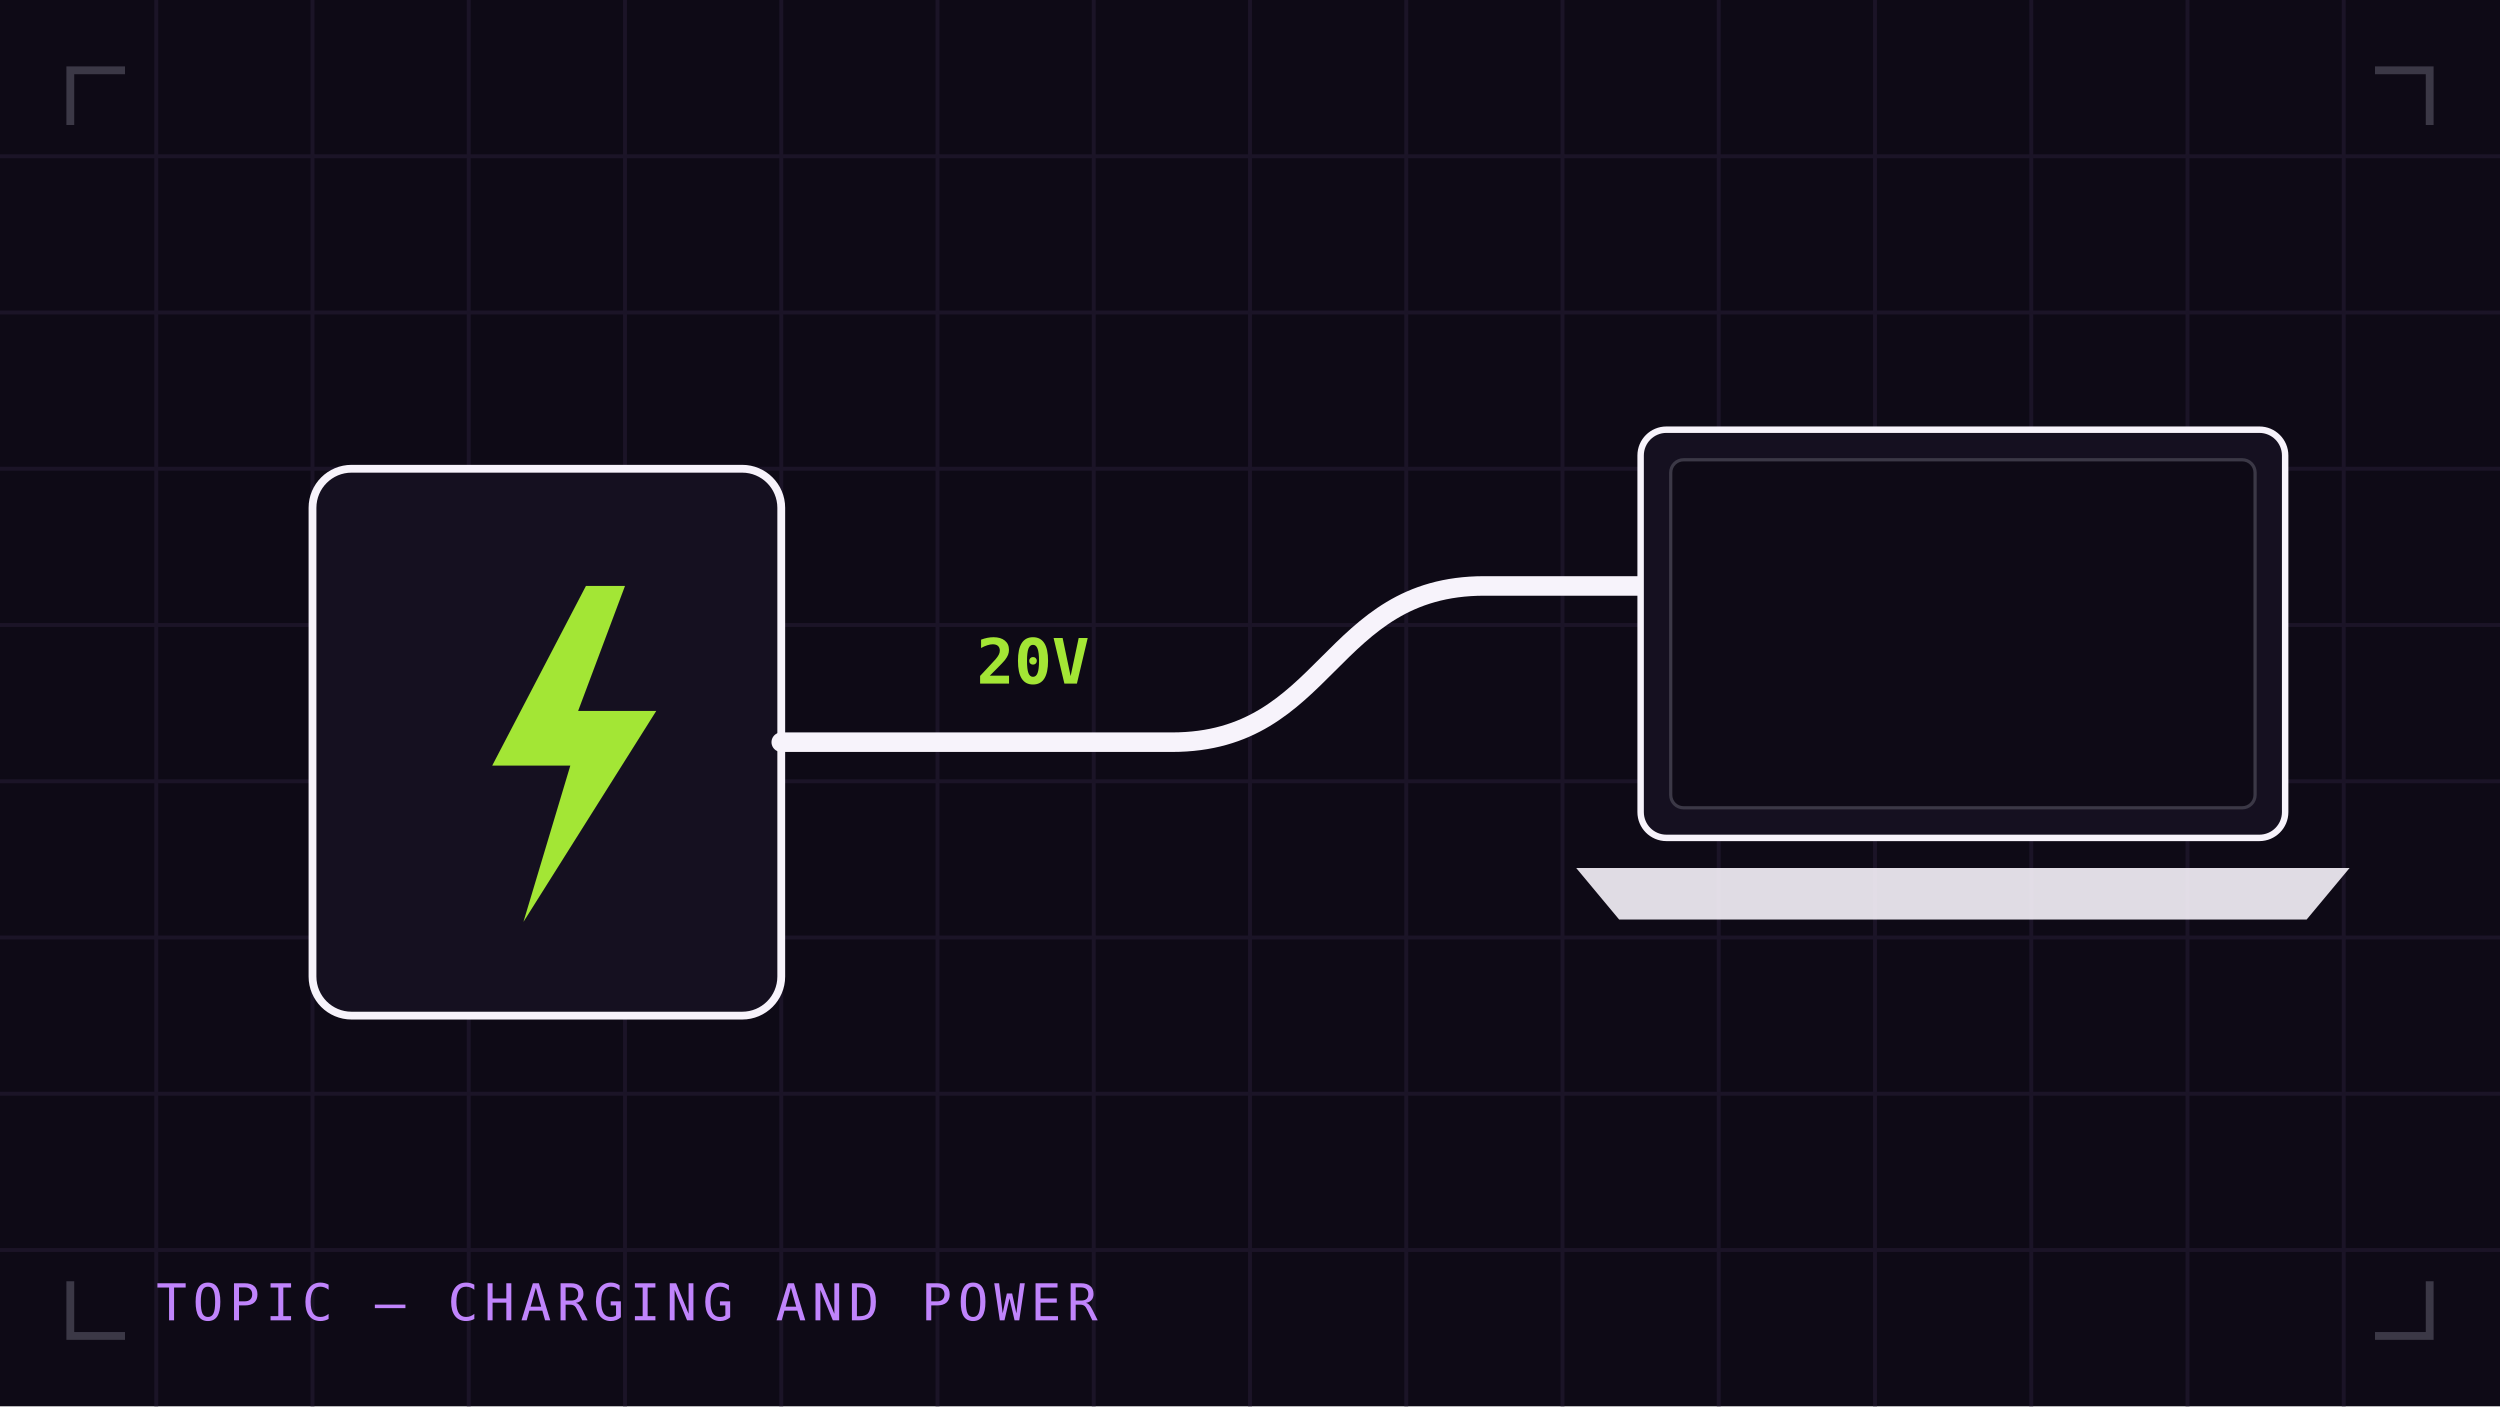
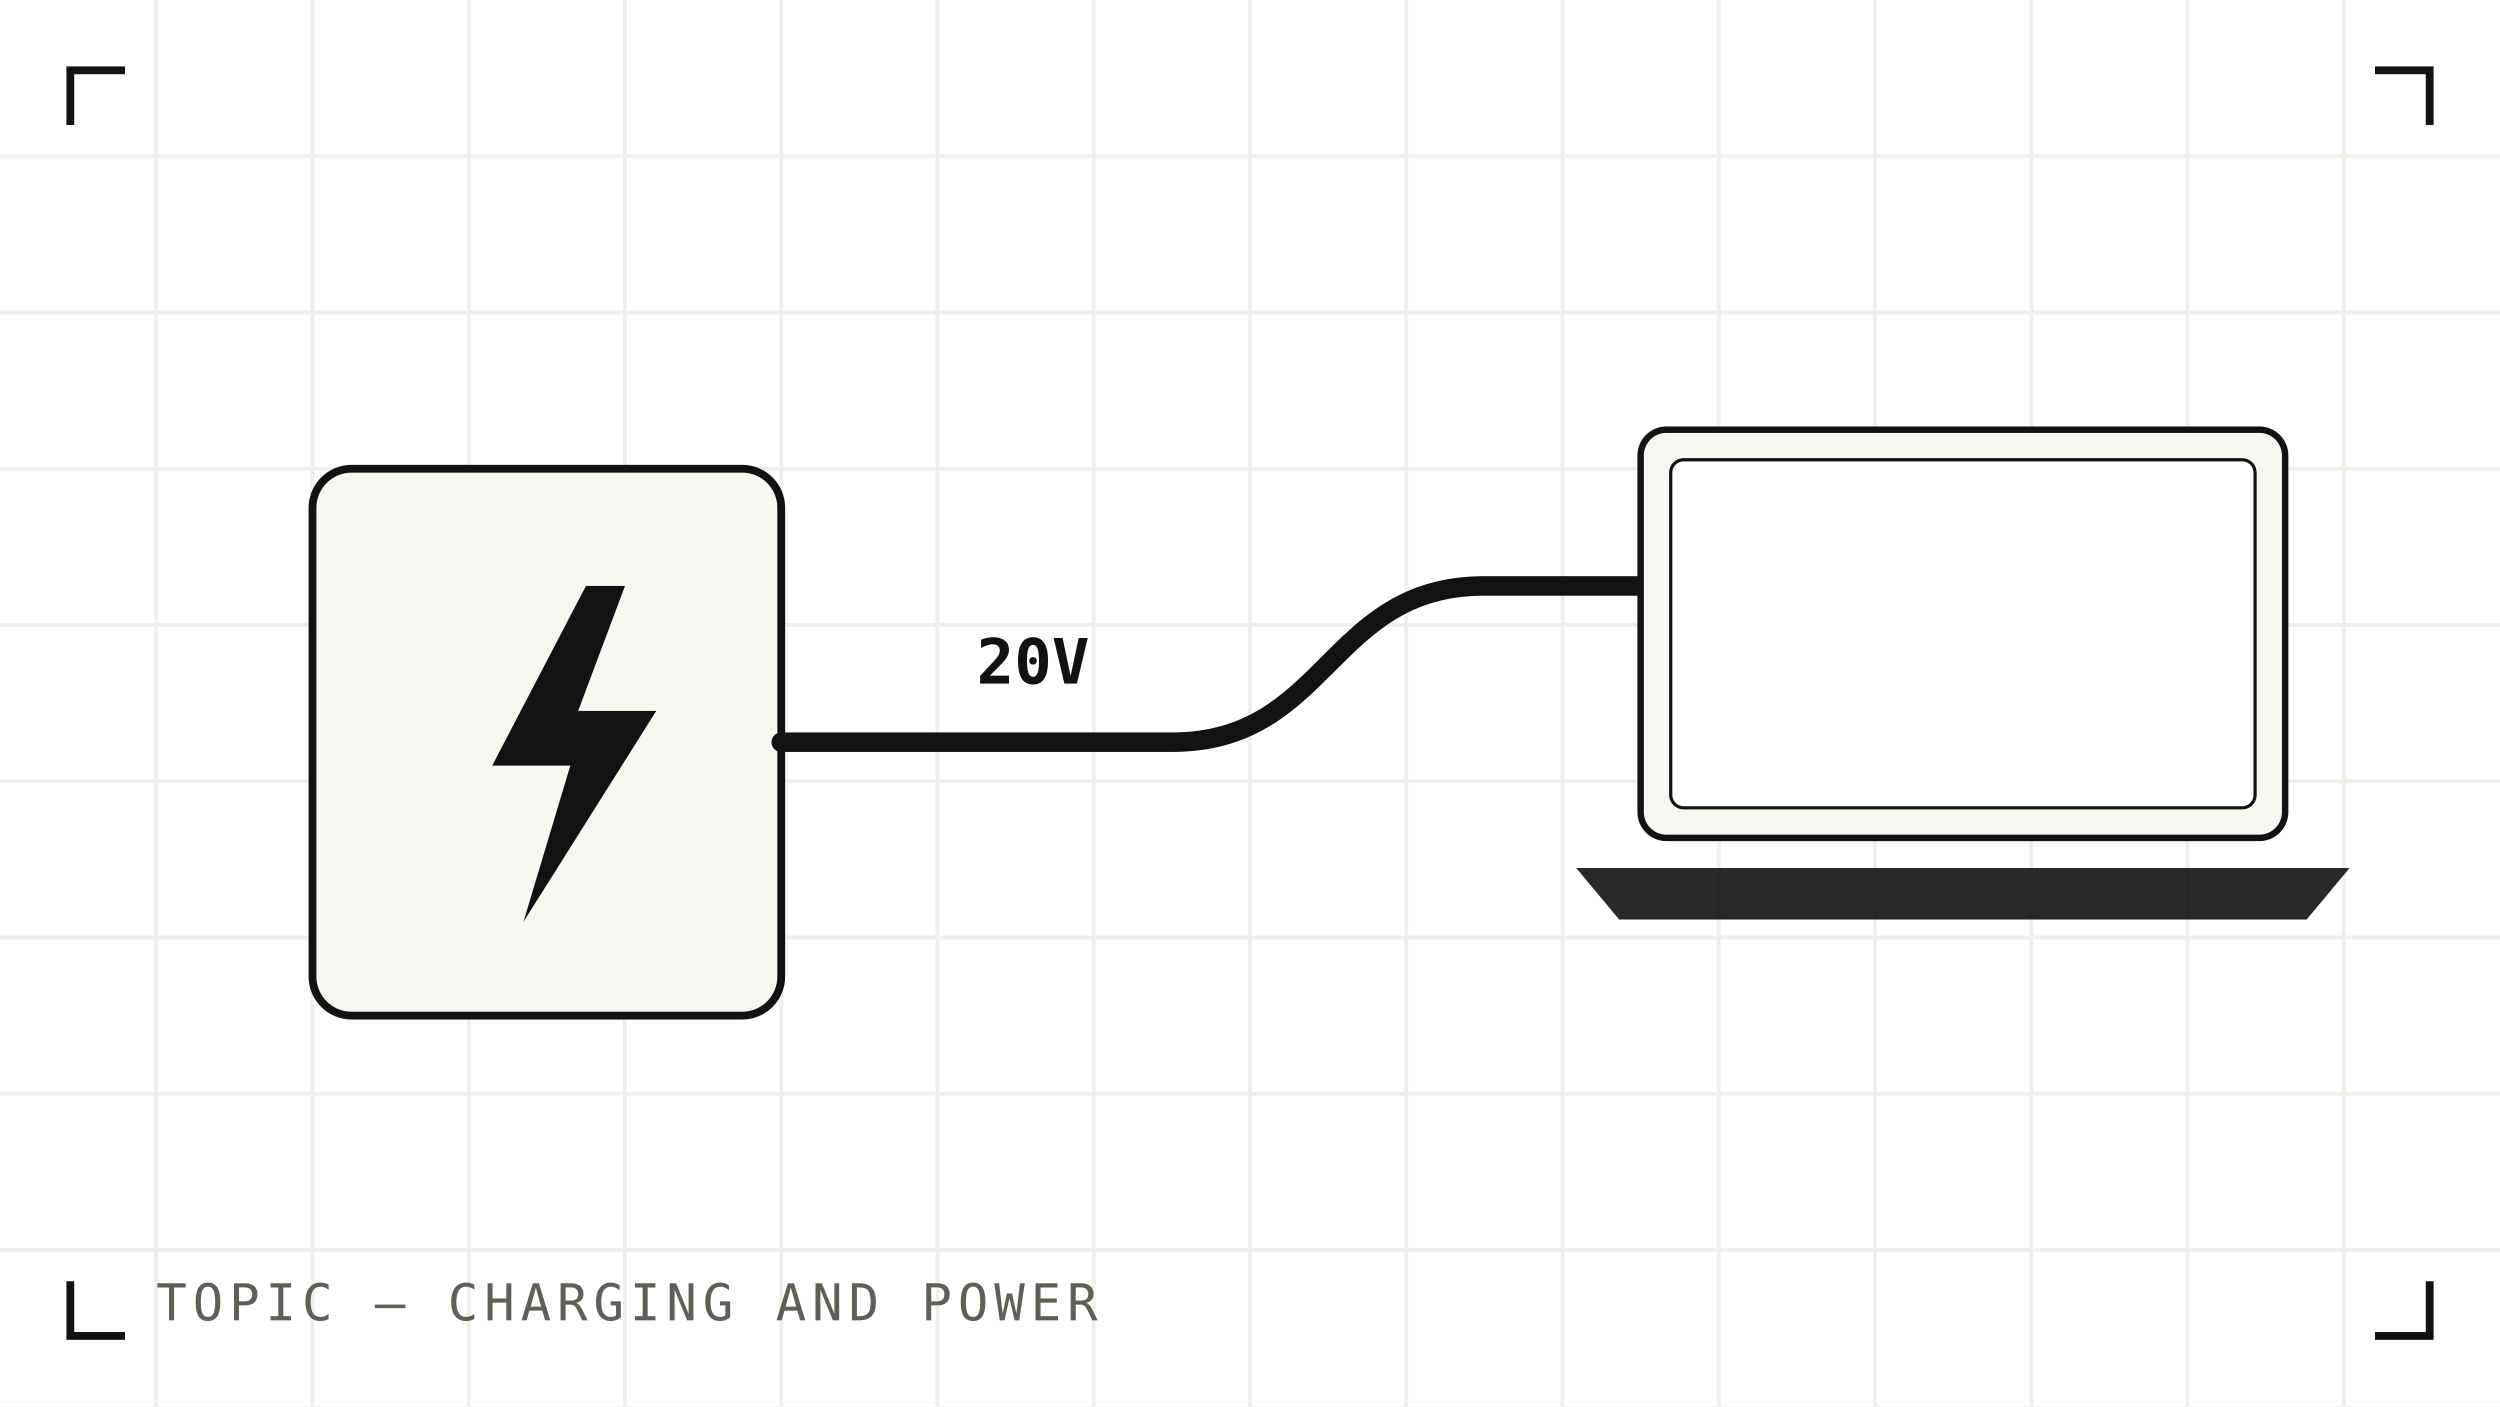
<svg xmlns="http://www.w3.org/2000/svg" viewBox="0 0 640 360" width="640" height="360" role="img" aria-label="Illustration of a USB-C charger delivering power through a cable to a laptop">
-   <rect width="640" height="360" fill="#0e0a16" />
-   <path d="M40 0V360M80 0V360M120 0V360M160 0V360M200 0V360M240 0V360M280 0V360M320 0V360M360 0V360M400 0V360M440 0V360M480 0V360M520 0V360M560 0V360M600 0V360M0 40H640M0 80H640M0 120H640M0 160H640M0 200H640M0 240H640M0 280H640M0 320H640" stroke="#1b1427" stroke-width="1" />
-   <path d="M18 32V18H32 M622 32V18H608 M18 328V342H32 M622 328V342H608" fill="none" stroke="#3b3846" stroke-width="2" />
-   <text x="40" y="338" fill="#c084fc" font-family="ui-monospace,Consolas,monospace" font-size="13" letter-spacing="1.5">TOPIC — CHARGING AND POWER</text>
-   <rect x="80" y="120" width="120" height="140" rx="10" fill="#151020" stroke="#f7f3fb" stroke-width="2" />
-   <path d="M150 150l-24 46h20l-12 40l34-54h-20l12-32z" fill="#a3e635" />
-   <path d="M200 190H300C340 190 340 150 380 150H420" fill="none" stroke="#f7f3fb" stroke-width="5" stroke-linecap="round" stroke-linejoin="round" />
-   <text x="250" y="175" fill="#a3e635" font-family="ui-monospace,Consolas,monospace" font-size="16" font-weight="700" text-anchor="start">20V</text>
+   <rect width="640" height="360" fill="#ffffff" />
+   <path d="M40 0V360M80 0V360M120 0V360M160 0V360M200 0V360M240 0V360M280 0V360M320 0V360M360 0V360M400 0V360M440 0V360M480 0V360M520 0V360M560 0V360M600 0V360M0 40H640M0 80H640M0 120H640M0 160H640M0 200H640M0 240H640M0 280H640M0 320H640" stroke="#eeeeea" stroke-width="1" />
+   <path d="M18 32V18H32 M622 32V18H608 M18 328V342H32 M622 328V342H608" fill="none" stroke="#121212" stroke-width="2" />
+   <text x="40" y="338" fill="#5f5f5a" font-family="ui-monospace,Consolas,monospace" font-size="13" letter-spacing="1.5">TOPIC — CHARGING AND POWER</text>
+   <rect x="80" y="120" width="120" height="140" rx="10" fill="#f6f6f3" stroke="#121212" stroke-width="2" />
+   <path d="M150 150l-24 46h20l-12 40l34-54h-20l12-32z" fill="#121212" />
+   <path d="M200 190H300C340 190 340 150 380 150H420" fill="none" stroke="#121212" stroke-width="5" stroke-linecap="round" stroke-linejoin="round" />
+   <text x="250" y="175" fill="#121212" font-family="ui-monospace,Consolas,monospace" font-size="16" font-weight="700" text-anchor="start">20V</text>
  <g transform="translate(420 110) scale(0.55)">
-     <rect x="0" y="0" width="300" height="190" rx="12" fill="#151020" stroke="#f7f3fb" stroke-width="3" />
-     <rect x="14" y="14" width="272" height="162" rx="6" fill="#0e0a16" stroke="#3b3846" stroke-width="1.5" />
-     <path d="M-30 204H330L310 228H-10Z" fill="#f7f3fb" opacity=".9" />
+     <rect x="0" y="0" width="300" height="190" rx="12" fill="#f6f6f3" stroke="#121212" stroke-width="3" />
+     <rect x="14" y="14" width="272" height="162" rx="6" fill="#ffffff" stroke="#121212" stroke-width="1.5" />
+     <path d="M-30 204H330L310 228H-10Z" fill="#121212" opacity=".9" />
  </g>
</svg>
